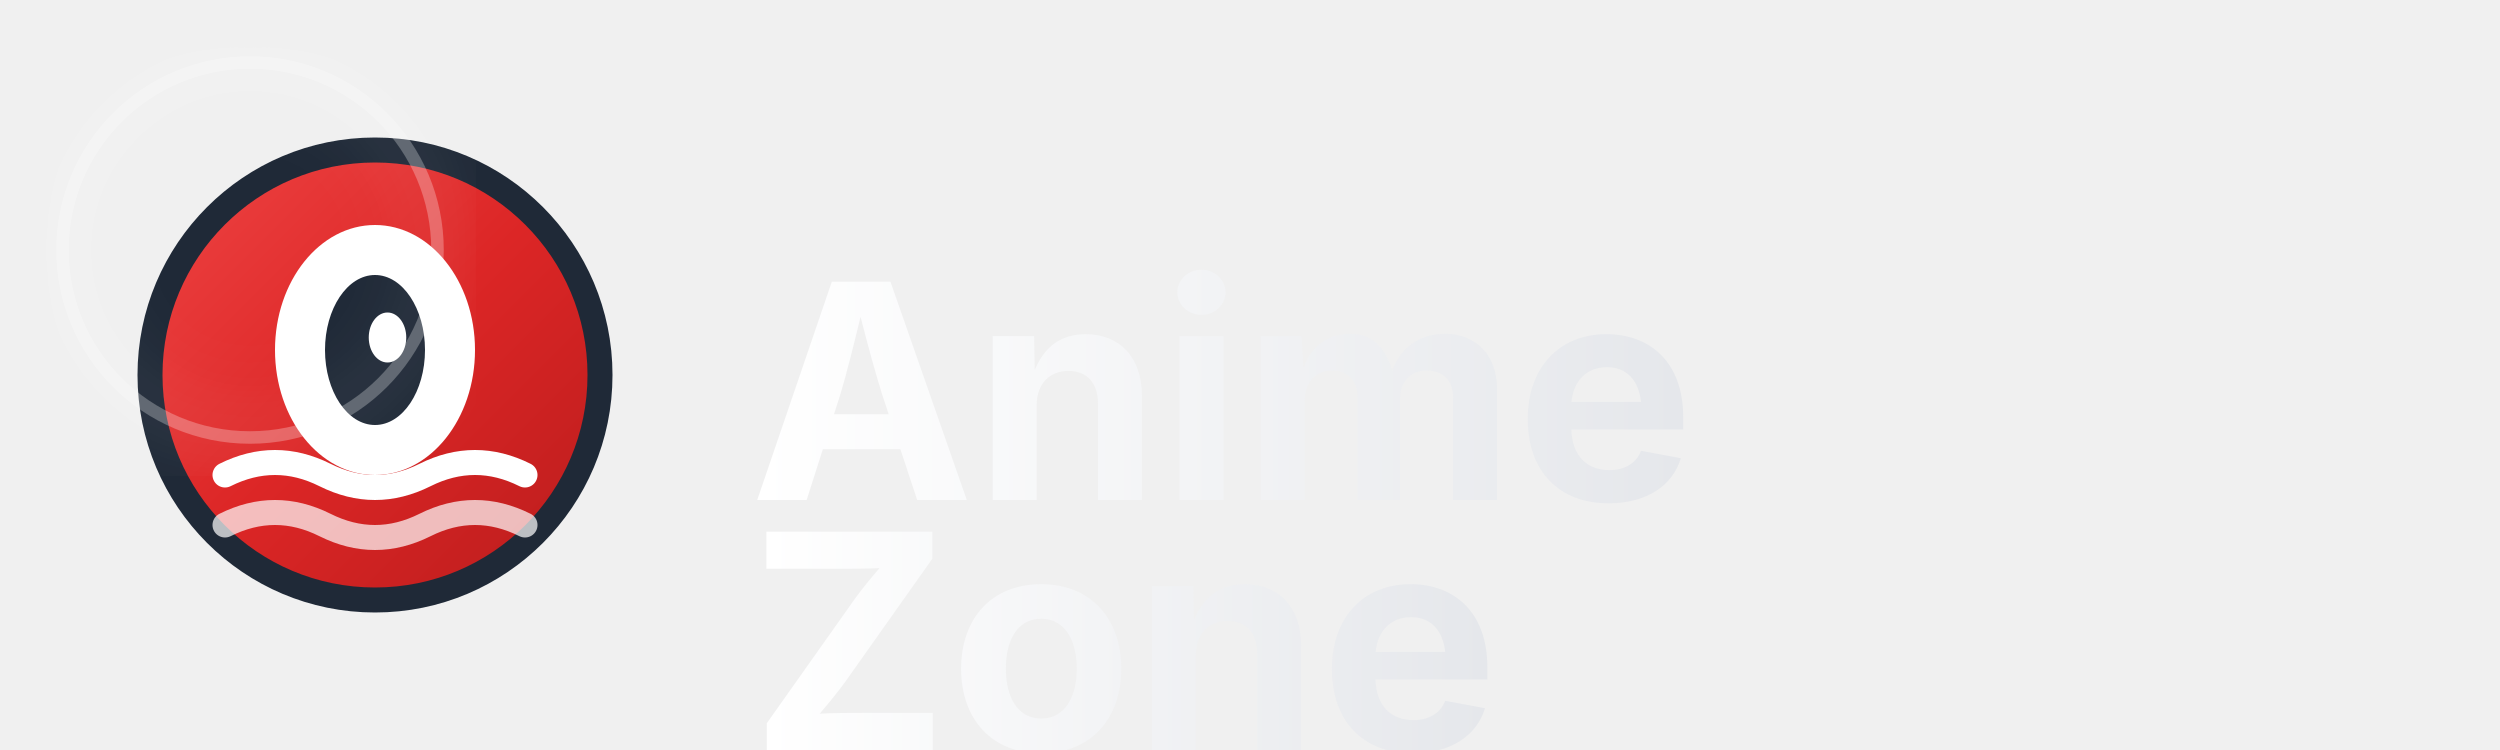
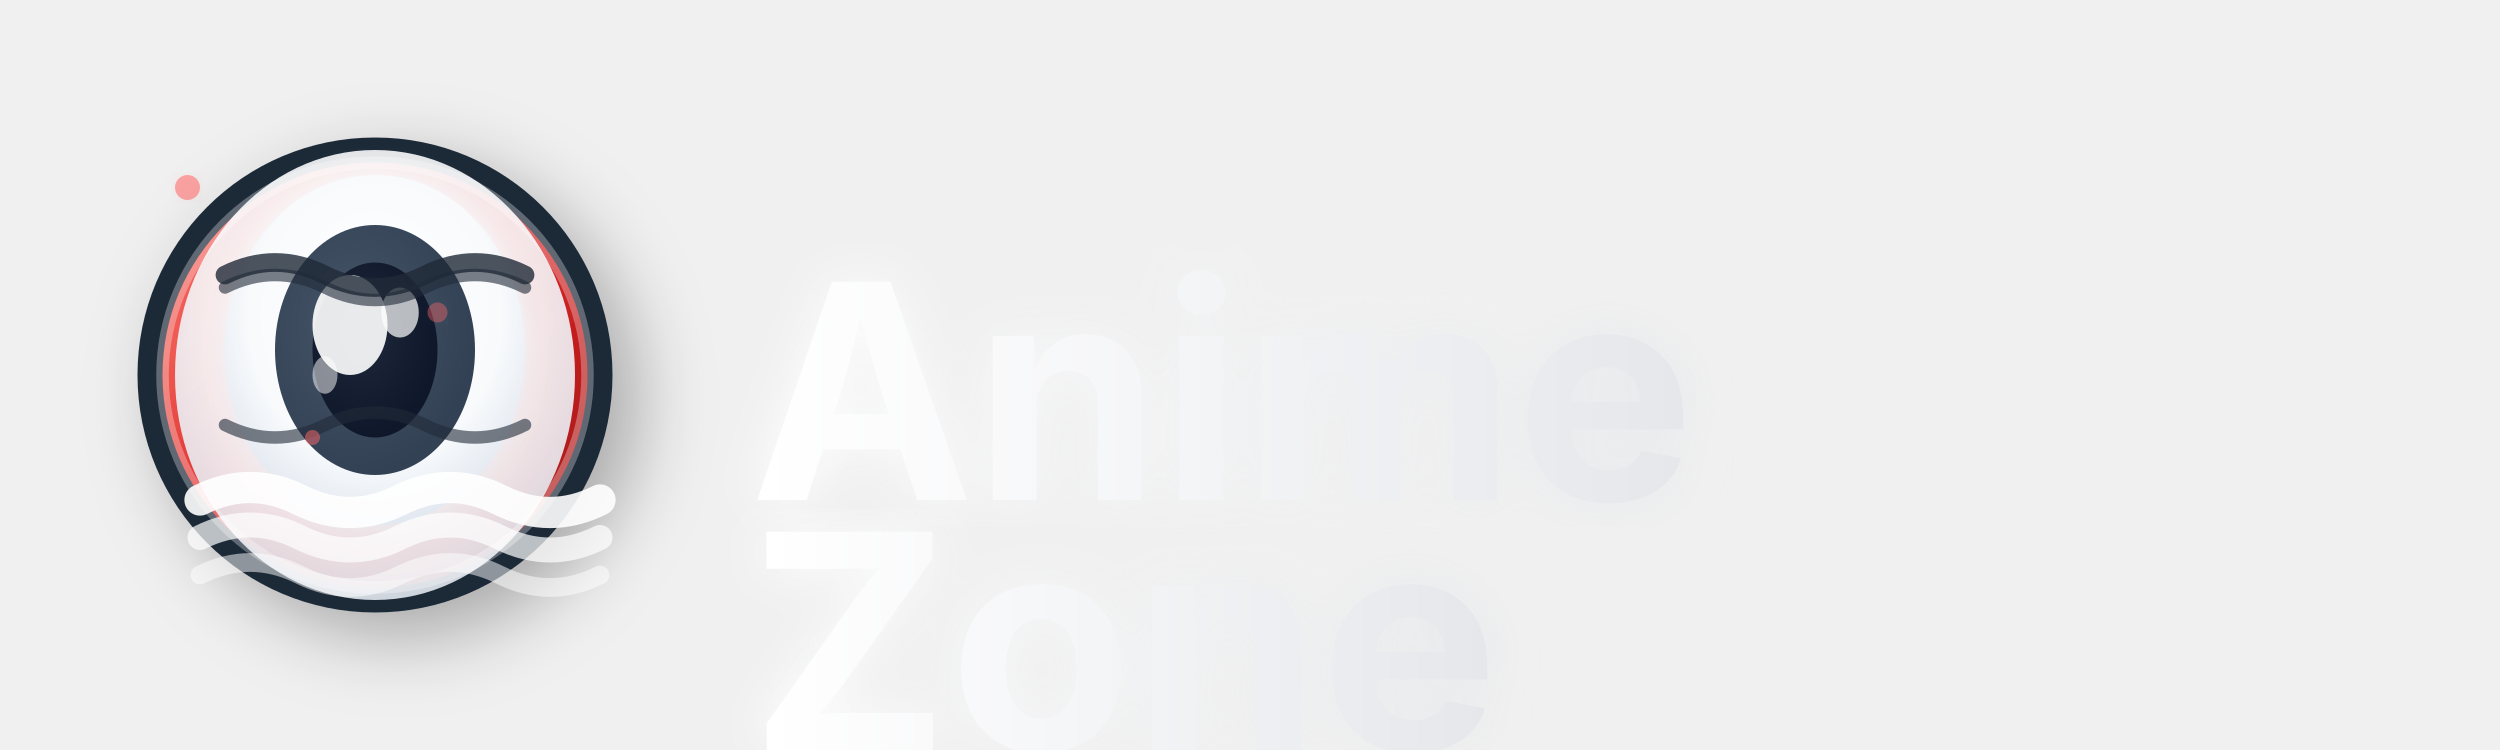
<svg xmlns="http://www.w3.org/2000/svg" width="200" height="60" viewBox="0 0 200 60">
  <defs>
    <linearGradient id="logoGradient" x1="0%" y1="0%" x2="100%" y2="100%">
-       <stop offset="0%" style="stop-color:#ef4444;stop-opacity:1" />
+       <stop offset="0%" style="stop-color:#ff6b6b;stop-opacity:1" />
+       <stop offset="25%" style="stop-color:#ee5a52;stop-opacity:1" />
      <stop offset="50%" style="stop-color:#dc2626;stop-opacity:1" />
-       <stop offset="100%" style="stop-color:#b91c1c;stop-opacity:1" />
+       <stop offset="75%" style="stop-color:#b91c1c;stop-opacity:1" />
+       <stop offset="100%" style="stop-color:#991b1b;stop-opacity:1" />
    </linearGradient>
    <linearGradient id="textGradient" x1="0%" y1="0%" x2="100%" y2="0%">
      <stop offset="0%" style="stop-color:#ffffff;stop-opacity:1" />
+       <stop offset="50%" style="stop-color:#f3f4f6;stop-opacity:1" />
      <stop offset="100%" style="stop-color:#e5e7eb;stop-opacity:1" />
    </linearGradient>
+     <radialGradient id="eyeGradient" cx="50%" cy="40%" r="60%">
+       <stop offset="0%" style="stop-color:#ffffff;stop-opacity:1" />
+       <stop offset="70%" style="stop-color:#f8fafc;stop-opacity:1" />
+       <stop offset="100%" style="stop-color:#e2e8f0;stop-opacity:1" />
+     </radialGradient>
+     <radialGradient id="pupilGradient" cx="40%" cy="40%" r="60%">
+       <stop offset="0%" style="stop-color:#1e293b;stop-opacity:1" />
+       <stop offset="100%" style="stop-color:#0f172a;stop-opacity:1" />
+     </radialGradient>
+     <radialGradient id="irisGradient" cx="40%" cy="40%" r="60%">
+       <stop offset="0%" style="stop-color:#475569;stop-opacity:1" />
+       <stop offset="100%" style="stop-color:#334155;stop-opacity:1" />
+     </radialGradient>
+     <filter id="shadow" x="-50%" y="-50%" width="200%" height="200%">
+       <feDropShadow dx="2" dy="2" stdDeviation="3" flood-color="#000000" flood-opacity="0.3" />
+     </filter>
    <filter id="glow">
-       <feGaussianBlur stdDeviation="3" result="coloredBlur" />
+       <feGaussianBlur stdDeviation="2" result="coloredBlur" />
+       <feMerge>
+         <feMergeNode in="coloredBlur" />
+         <feMergeNode in="SourceGraphic" />
+       </feMerge>
+     </filter>
+     <filter id="eyeGlow">
+       <feGaussianBlur stdDeviation="1" result="coloredBlur" />
      <feMerge>
        <feMergeNode in="coloredBlur" />
        <feMergeNode in="SourceGraphic" />
      </feMerge>
    </filter>
  </defs>
  <g transform="translate(10, 10)">
-     <circle cx="20" cy="20" r="18" fill="url(#logoGradient)" stroke="#1f2937" stroke-width="2" />
-     <ellipse cx="20" cy="18" rx="8" ry="10" fill="#ffffff" />
-     <ellipse cx="20" cy="18" rx="4" ry="6" fill="#1f2937" />
-     <ellipse cx="21" cy="17" rx="1.5" ry="2" fill="#ffffff" />
-     <path d="M 8 28 Q 12 26, 16 28 Q 20 30, 24 28 Q 28 26, 32 28" stroke="#ffffff" stroke-width="2" fill="none" stroke-linecap="round" />
-     <path d="M 8 32 Q 12 30, 16 32 Q 20 34, 24 32 Q 28 30, 32 32" stroke="#ffffff" stroke-width="2" fill="none" stroke-linecap="round" opacity="0.7" />
+     <circle cx="20" cy="20" r="18" fill="url(#logoGradient)" stroke="#1f2937" stroke-width="2" filter="url(#shadow)" />
+     <ellipse cx="20" cy="20" rx="16" ry="18" fill="url(#eyeGradient)" opacity="0.9" />
+     <ellipse cx="20" cy="18" rx="12" ry="14" fill="url(#eyeGradient)" filter="url(#eyeGlow)" />
+     <ellipse cx="20" cy="18" rx="8" ry="10" fill="url(#irisGradient)" />
+     <ellipse cx="20" cy="18" rx="5" ry="7" fill="url(#pupilGradient)" />
+     <ellipse cx="18" cy="16" rx="3" ry="4" fill="#ffffff" opacity="0.9" />
+     <ellipse cx="22" cy="15" rx="1.5" ry="2" fill="#ffffff" opacity="0.7" />
+     <ellipse cx="16" cy="20" rx="1" ry="1.5" fill="#ffffff" opacity="0.5" />
+     <path d="M 8 12 Q 12 10, 16 12 Q 20 14, 24 12 Q 28 10, 32 12" stroke="#1f2937" stroke-width="1.5" fill="none" stroke-linecap="round" opacity="0.8" />
+     <path d="M 8 13 Q 12 11, 16 13 Q 20 15, 24 13 Q 28 11, 32 13" stroke="#1f2937" stroke-width="1" fill="none" stroke-linecap="round" opacity="0.6" />
+     <path d="M 8 24 Q 12 26, 16 24 Q 20 22, 24 24 Q 28 26, 32 24" stroke="#1f2937" stroke-width="1" fill="none" stroke-linecap="round" opacity="0.6" />
+     <path d="M 6 30 Q 10 28, 14 30 Q 18 32, 22 30 Q 26 28, 30 30 Q 34 32, 38 30" stroke="#ffffff" stroke-width="2.5" fill="none" stroke-linecap="round" opacity="0.9" />
+     <path d="M 6 33 Q 10 31, 14 33 Q 18 35, 22 33 Q 26 31, 30 33 Q 34 35, 38 33" stroke="#ffffff" stroke-width="2" fill="none" stroke-linecap="round" opacity="0.7" />
+     <path d="M 6 36 Q 10 34, 14 36 Q 18 38, 22 36 Q 26 34, 30 36 Q 34 38, 38 36" stroke="#ffffff" stroke-width="1.5" fill="none" stroke-linecap="round" opacity="0.5" />
+     <circle cx="20" cy="20" r="17" fill="none" stroke="#ffffff" stroke-width="1" opacity="0.3" />
  </g>
  <g transform="translate(60, 15)">
-     <text x="0" y="25" font-family="Inter, sans-serif" font-size="24" font-weight="700" fill="url(#textGradient)">
+     <text x="0" y="25" font-family="Inter, sans-serif" font-size="24" font-weight="700" fill="url(#textGradient)" filter="url(#glow)">
      Anime
    </text>
-     <text x="0" y="45" font-family="Inter, sans-serif" font-size="24" font-weight="700" fill="url(#textGradient)">
+     <text x="0" y="45" font-family="Inter, sans-serif" font-size="24" font-weight="700" fill="url(#textGradient)" filter="url(#glow)">
      Zone
    </text>
  </g>
-   <circle cx="20" cy="20" r="15" fill="none" stroke="#ffffff" stroke-width="1" opacity="0.3" filter="url(#glow)" />
+   <circle cx="15" cy="15" r="1" fill="#ff6b6b" opacity="0.6" filter="url(#glow)" />
+   <circle cx="35" cy="25" r="0.8" fill="#ff6b6b" opacity="0.4" filter="url(#glow)" />
+   <circle cx="25" cy="35" r="0.6" fill="#ff6b6b" opacity="0.5" filter="url(#glow)" />
</svg>
